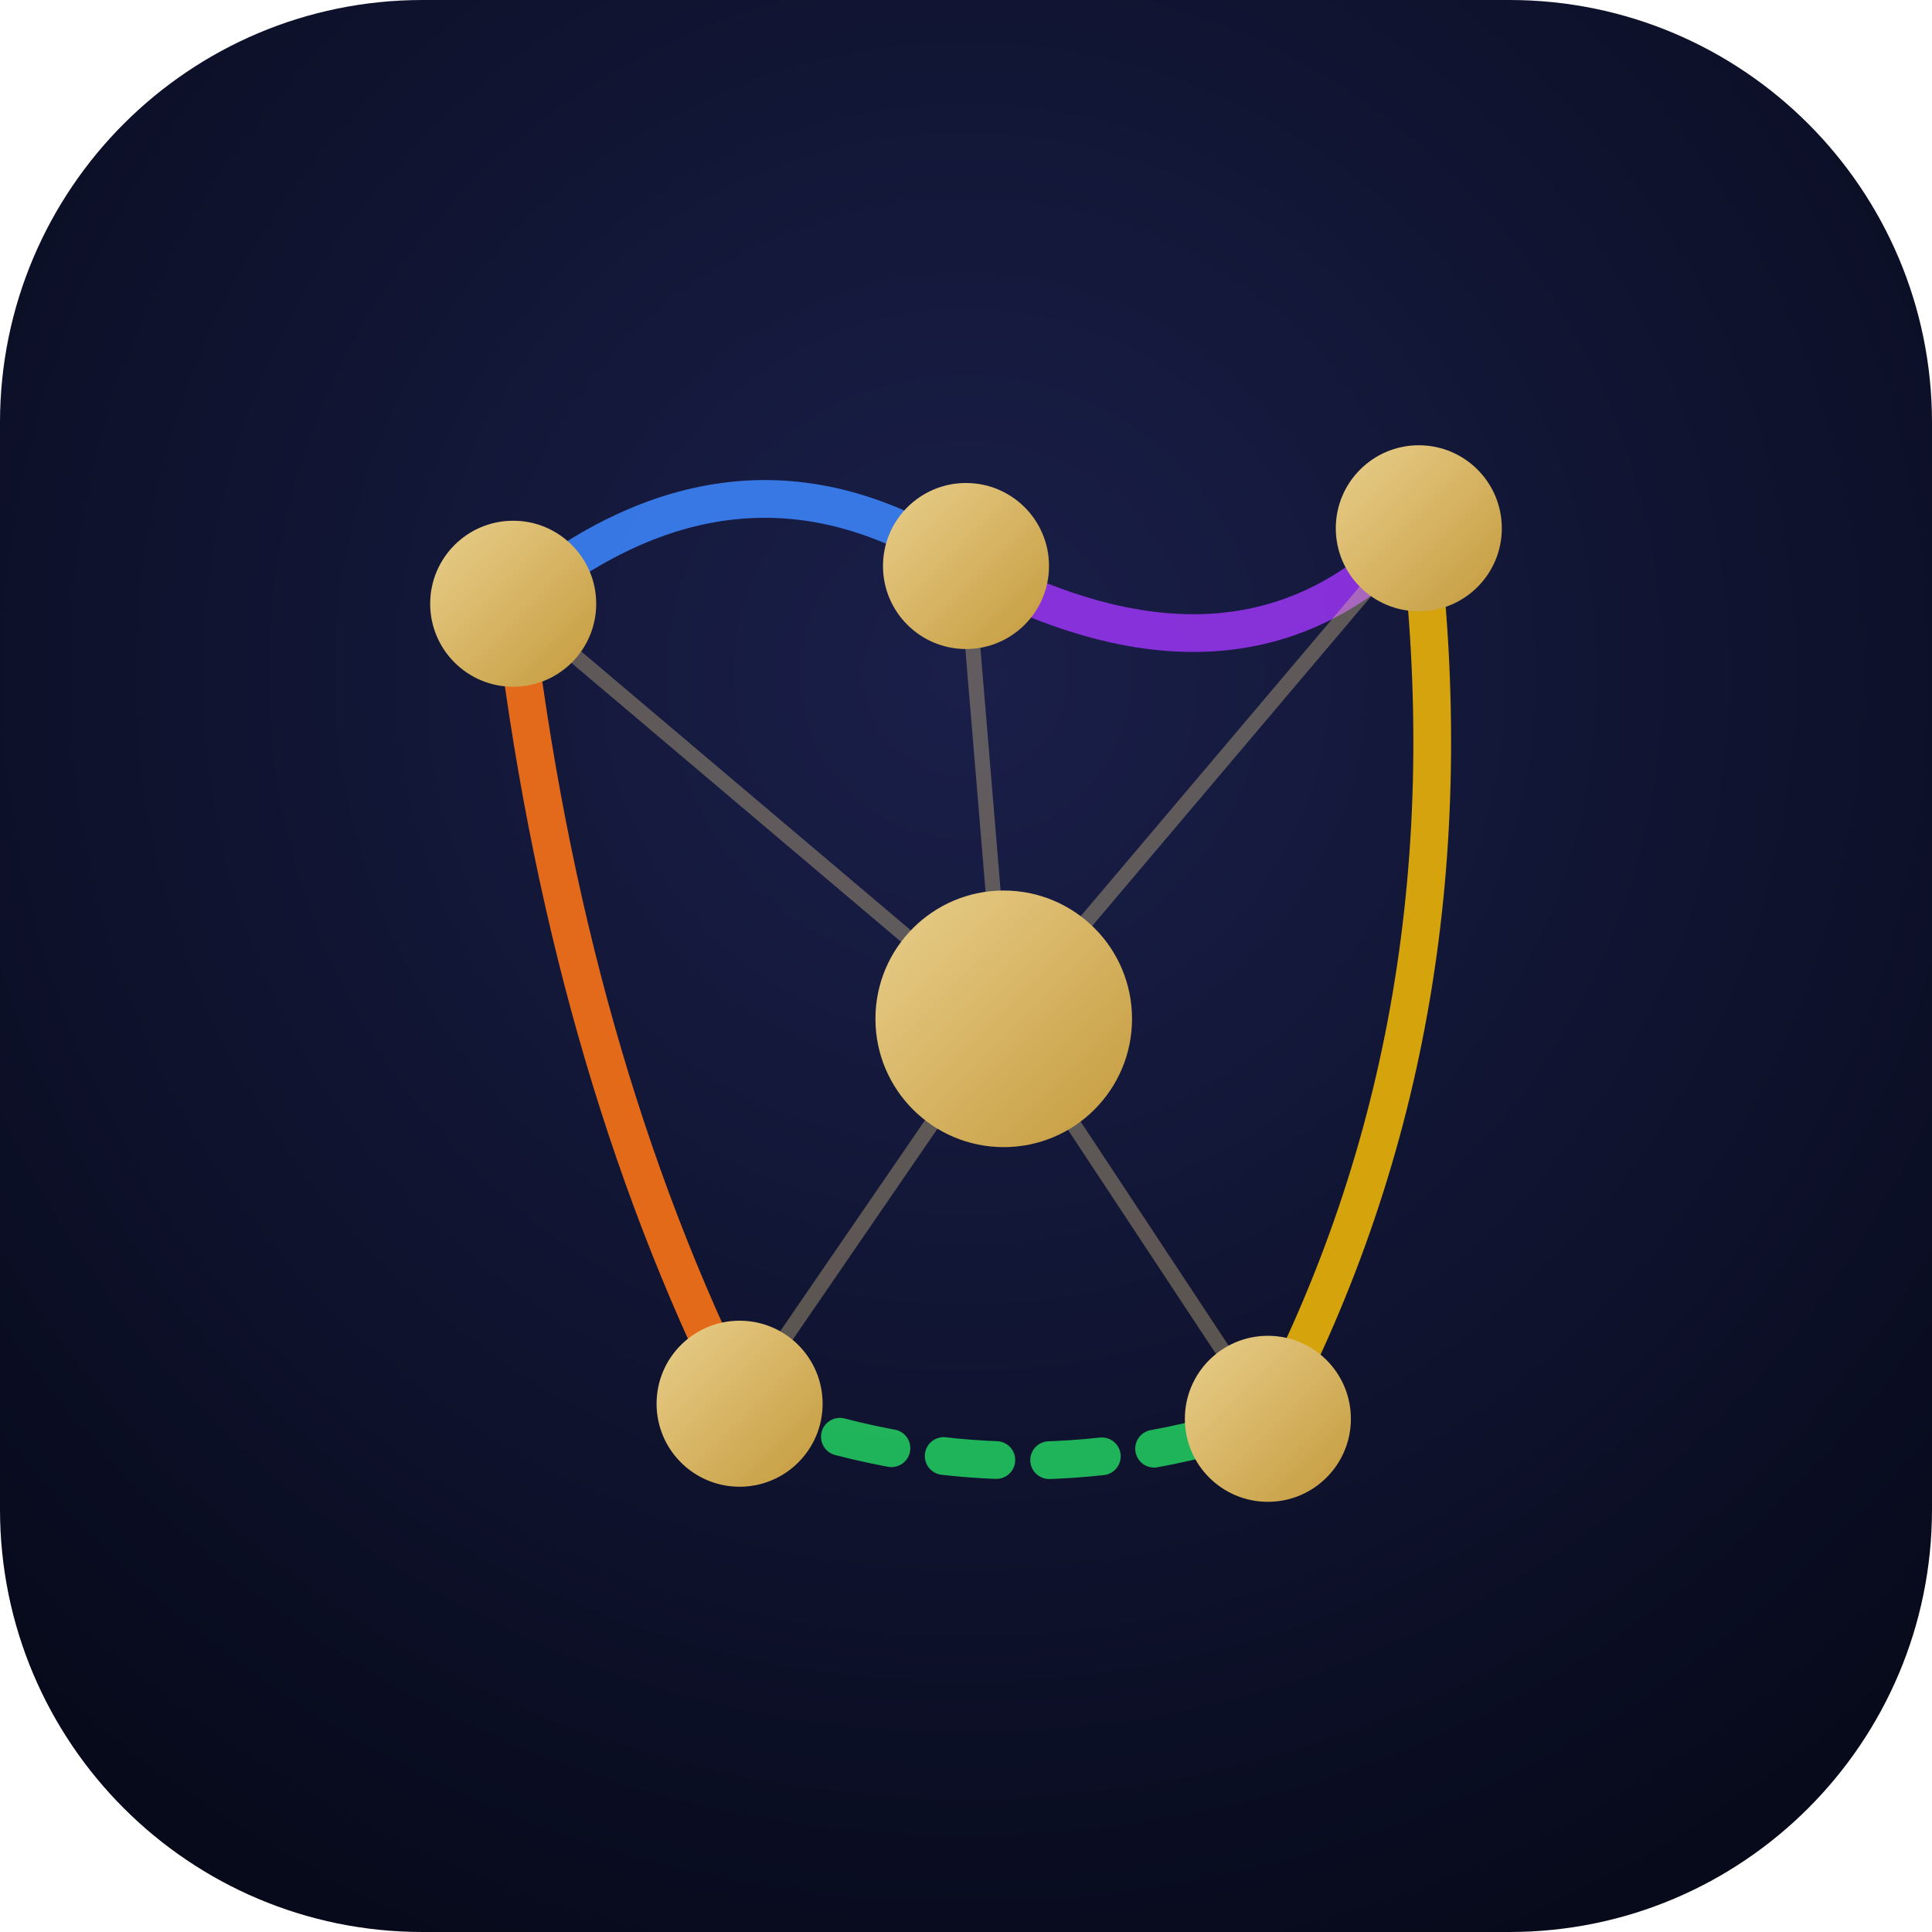
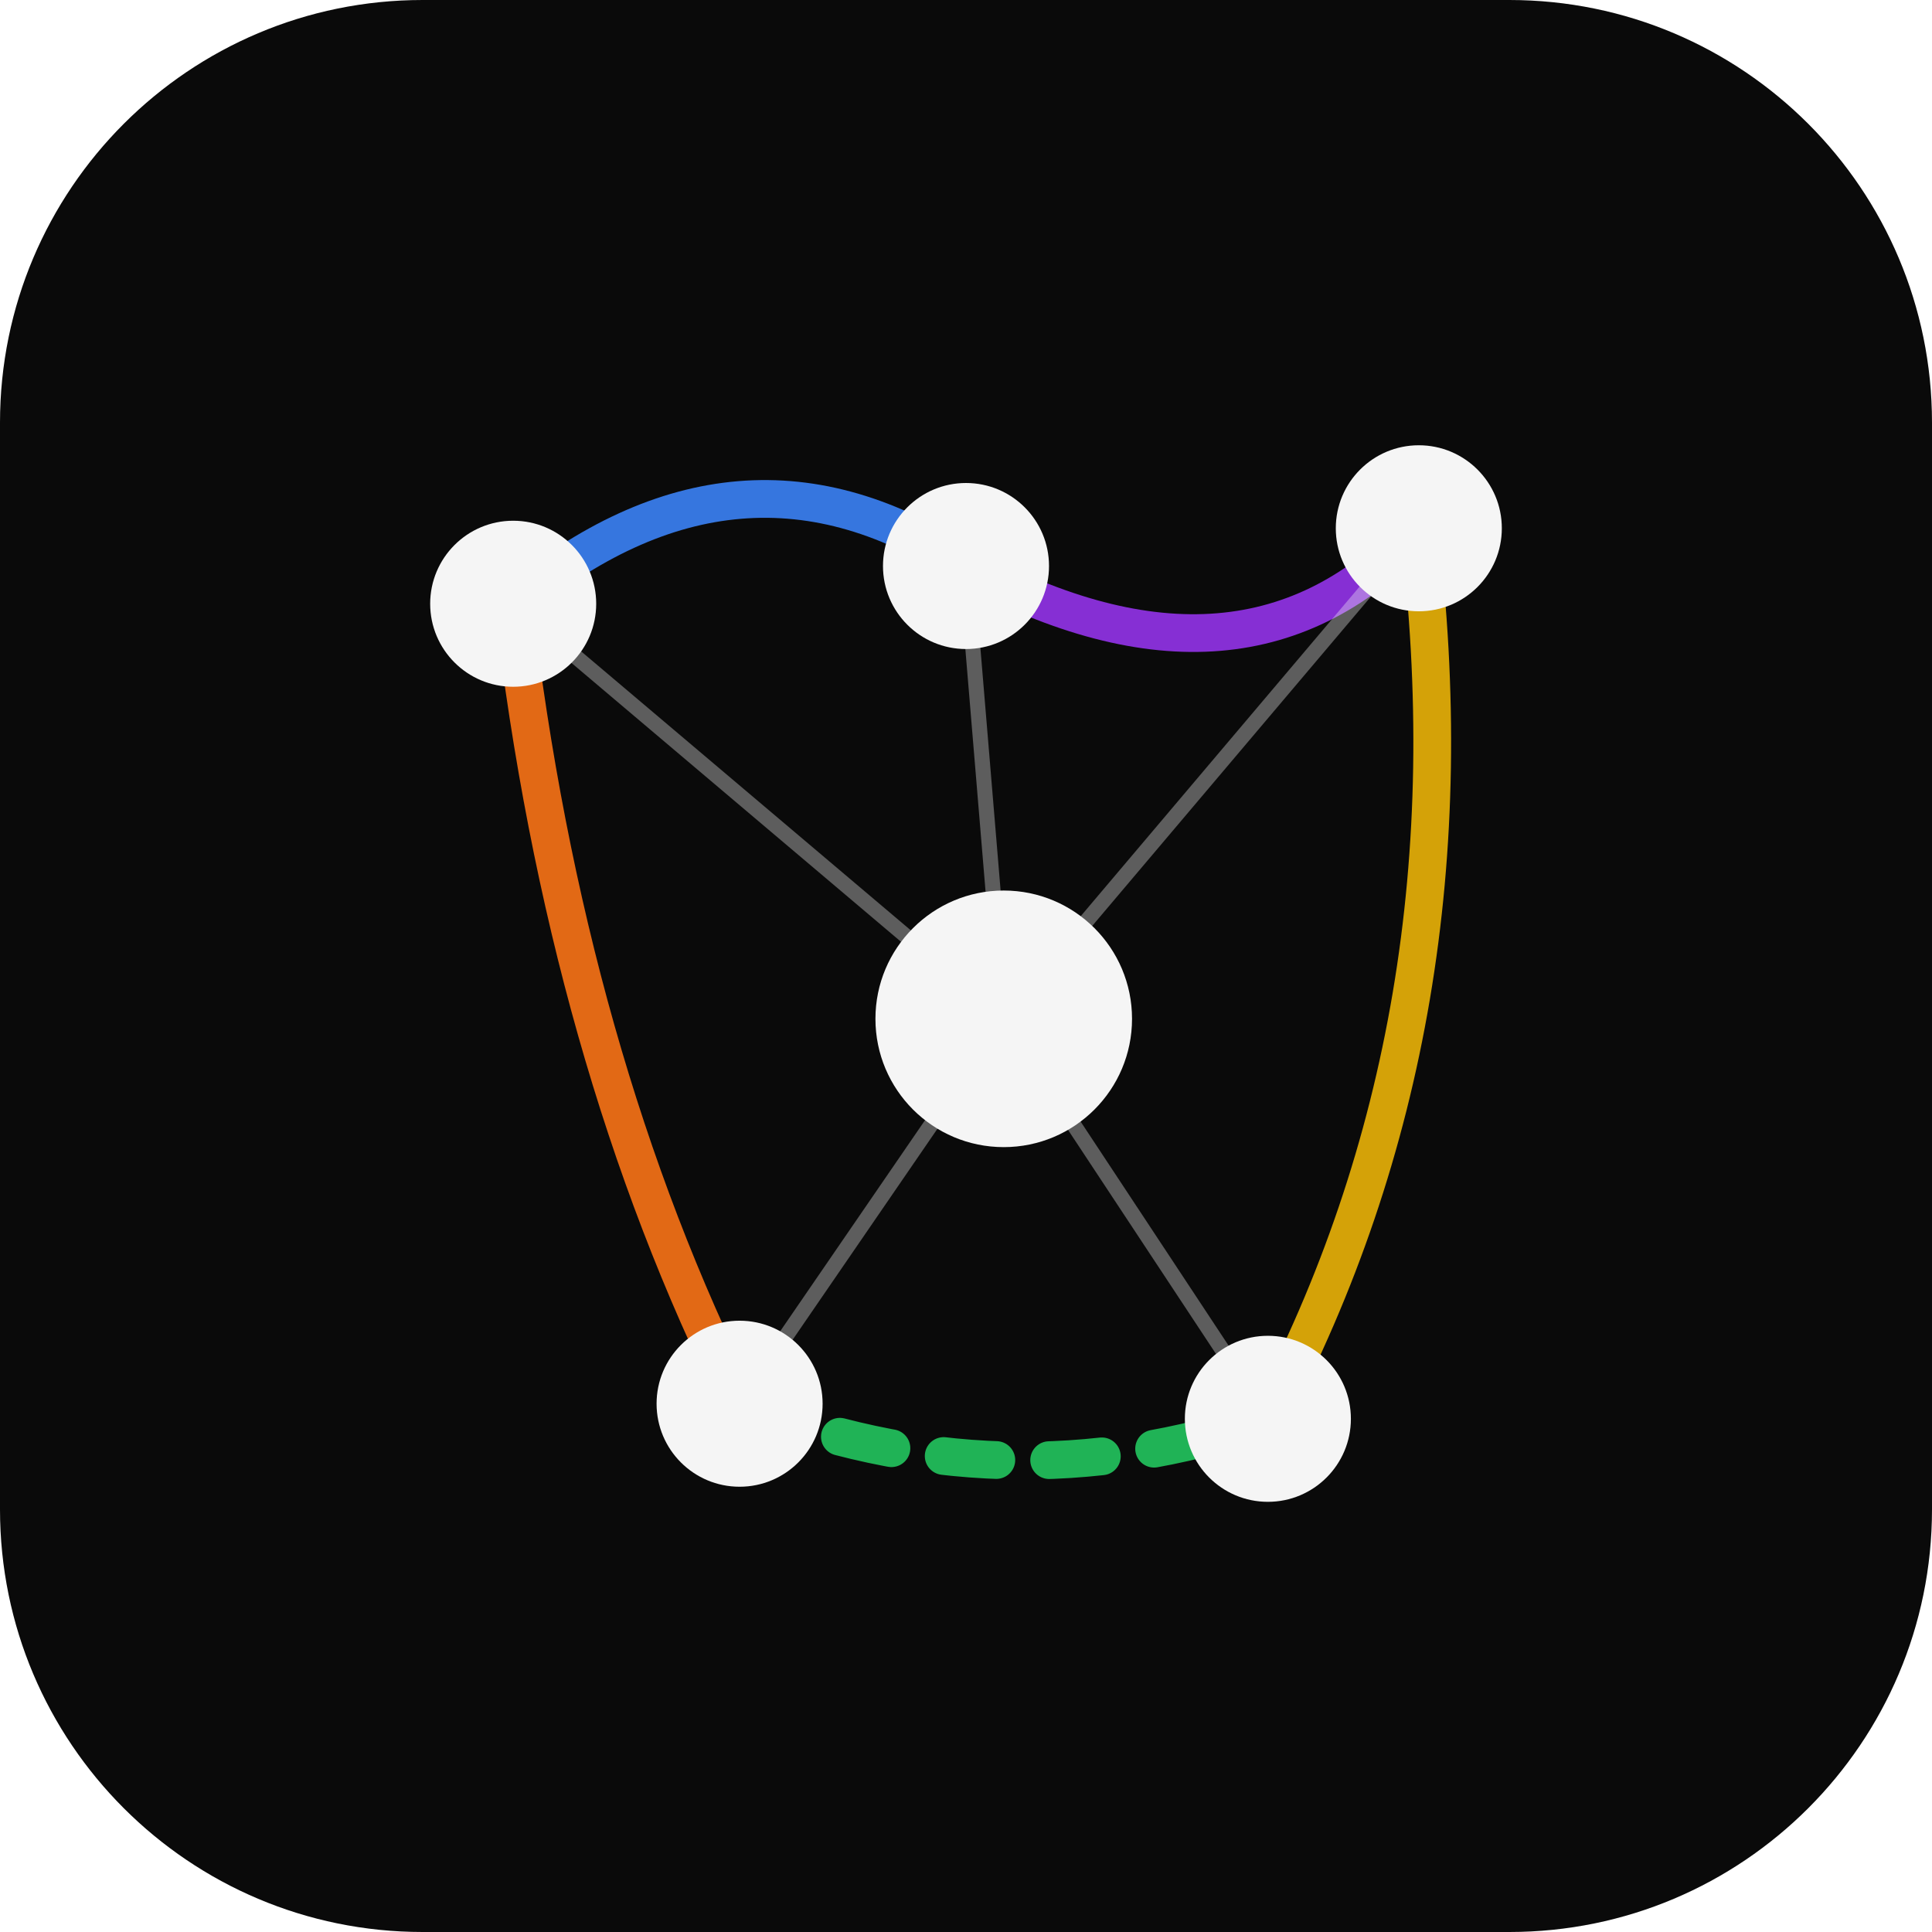
<svg xmlns="http://www.w3.org/2000/svg" viewBox="0 0 512 512">
-   <defs>
-     <radialGradient id="bg" cx="50%" cy="35%" r="75%">
-       <stop offset="0" stop-color="#1a1f4a" />
-       <stop offset="1" stop-color="#060918" />
-     </radialGradient>
-     <linearGradient id="gold" x1="0" y1="0" x2="1" y2="1">
-       <stop offset="0" stop-color="#e9cf8c" />
-       <stop offset="1" stop-color="#c49a3c" />
-     </linearGradient>
-   </defs>
-   <rect width="512" height="512" rx="112" fill="url(#bg)" />
+   <rect width="512" height="512" rx="112" fill="#0a0a0a" />
  <g stroke-width="10" stroke-linecap="round" fill="none" opacity="0.9">
    <path d="M136 160 Q196 110 256 150" stroke="#3b82f6" />
    <path d="M256 150 Q330 190 376 140" stroke="#9333ea" />
    <path d="M136 160 Q150 280 196 372" stroke="#f97316" />
    <path d="M376 140 Q392 270 336 376" stroke="#eab308" />
    <path d="M196 372 Q266 400 336 376" stroke="#22c55e" stroke-dasharray="14 14" />
  </g>
-   <g stroke="#e9cf8c" stroke-width="4" opacity="0.35">
+   <g stroke="#f5f5f5" stroke-width="4" opacity="0.35">
    <line x1="266" y1="270" x2="136" y2="160" />
    <line x1="266" y1="270" x2="256" y2="150" />
    <line x1="266" y1="270" x2="376" y2="140" />
    <line x1="266" y1="270" x2="196" y2="372" />
    <line x1="266" y1="270" x2="336" y2="376" />
  </g>
-   <g fill="url(#gold)">
+   <g fill="#f5f5f5">
    <circle cx="136" cy="160" r="22" />
    <circle cx="256" cy="150" r="22" />
    <circle cx="376" cy="140" r="22" />
    <circle cx="196" cy="372" r="22" />
    <circle cx="336" cy="376" r="22" />
  </g>
-   <circle cx="266" cy="270" r="34" fill="url(#gold)" />
+   <circle cx="266" cy="270" r="34" fill="#f5f5f5" />
</svg>
